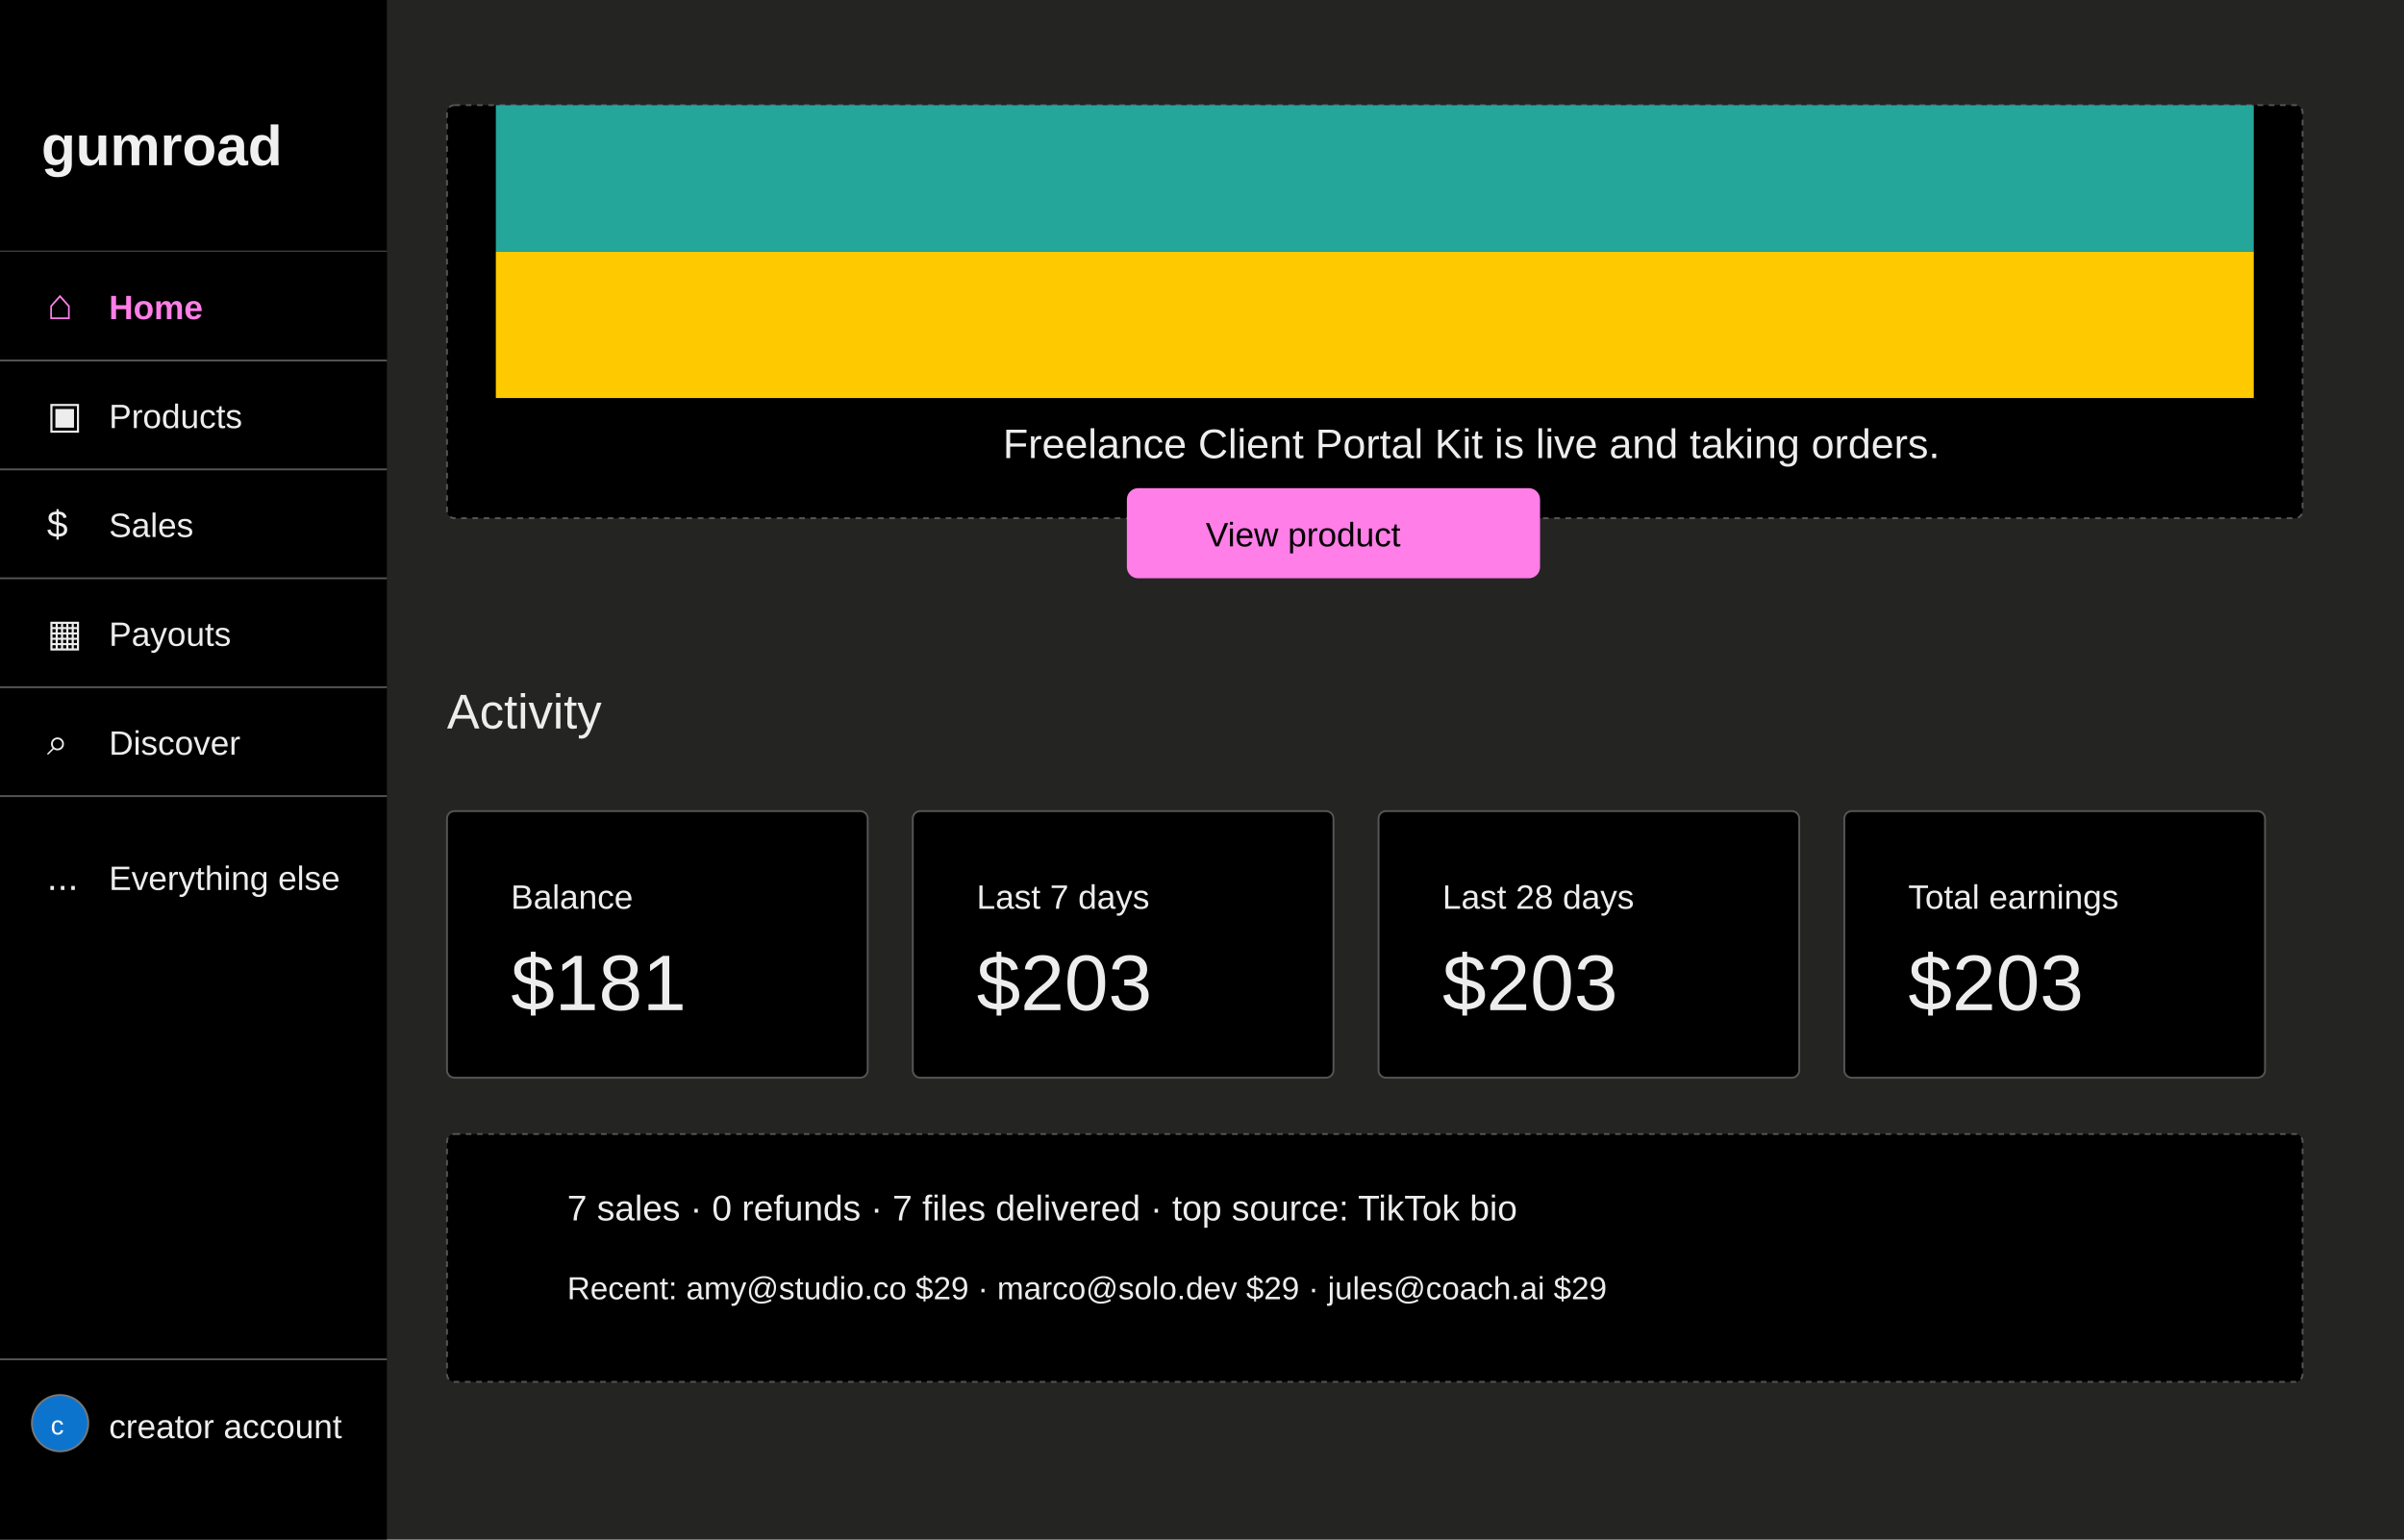
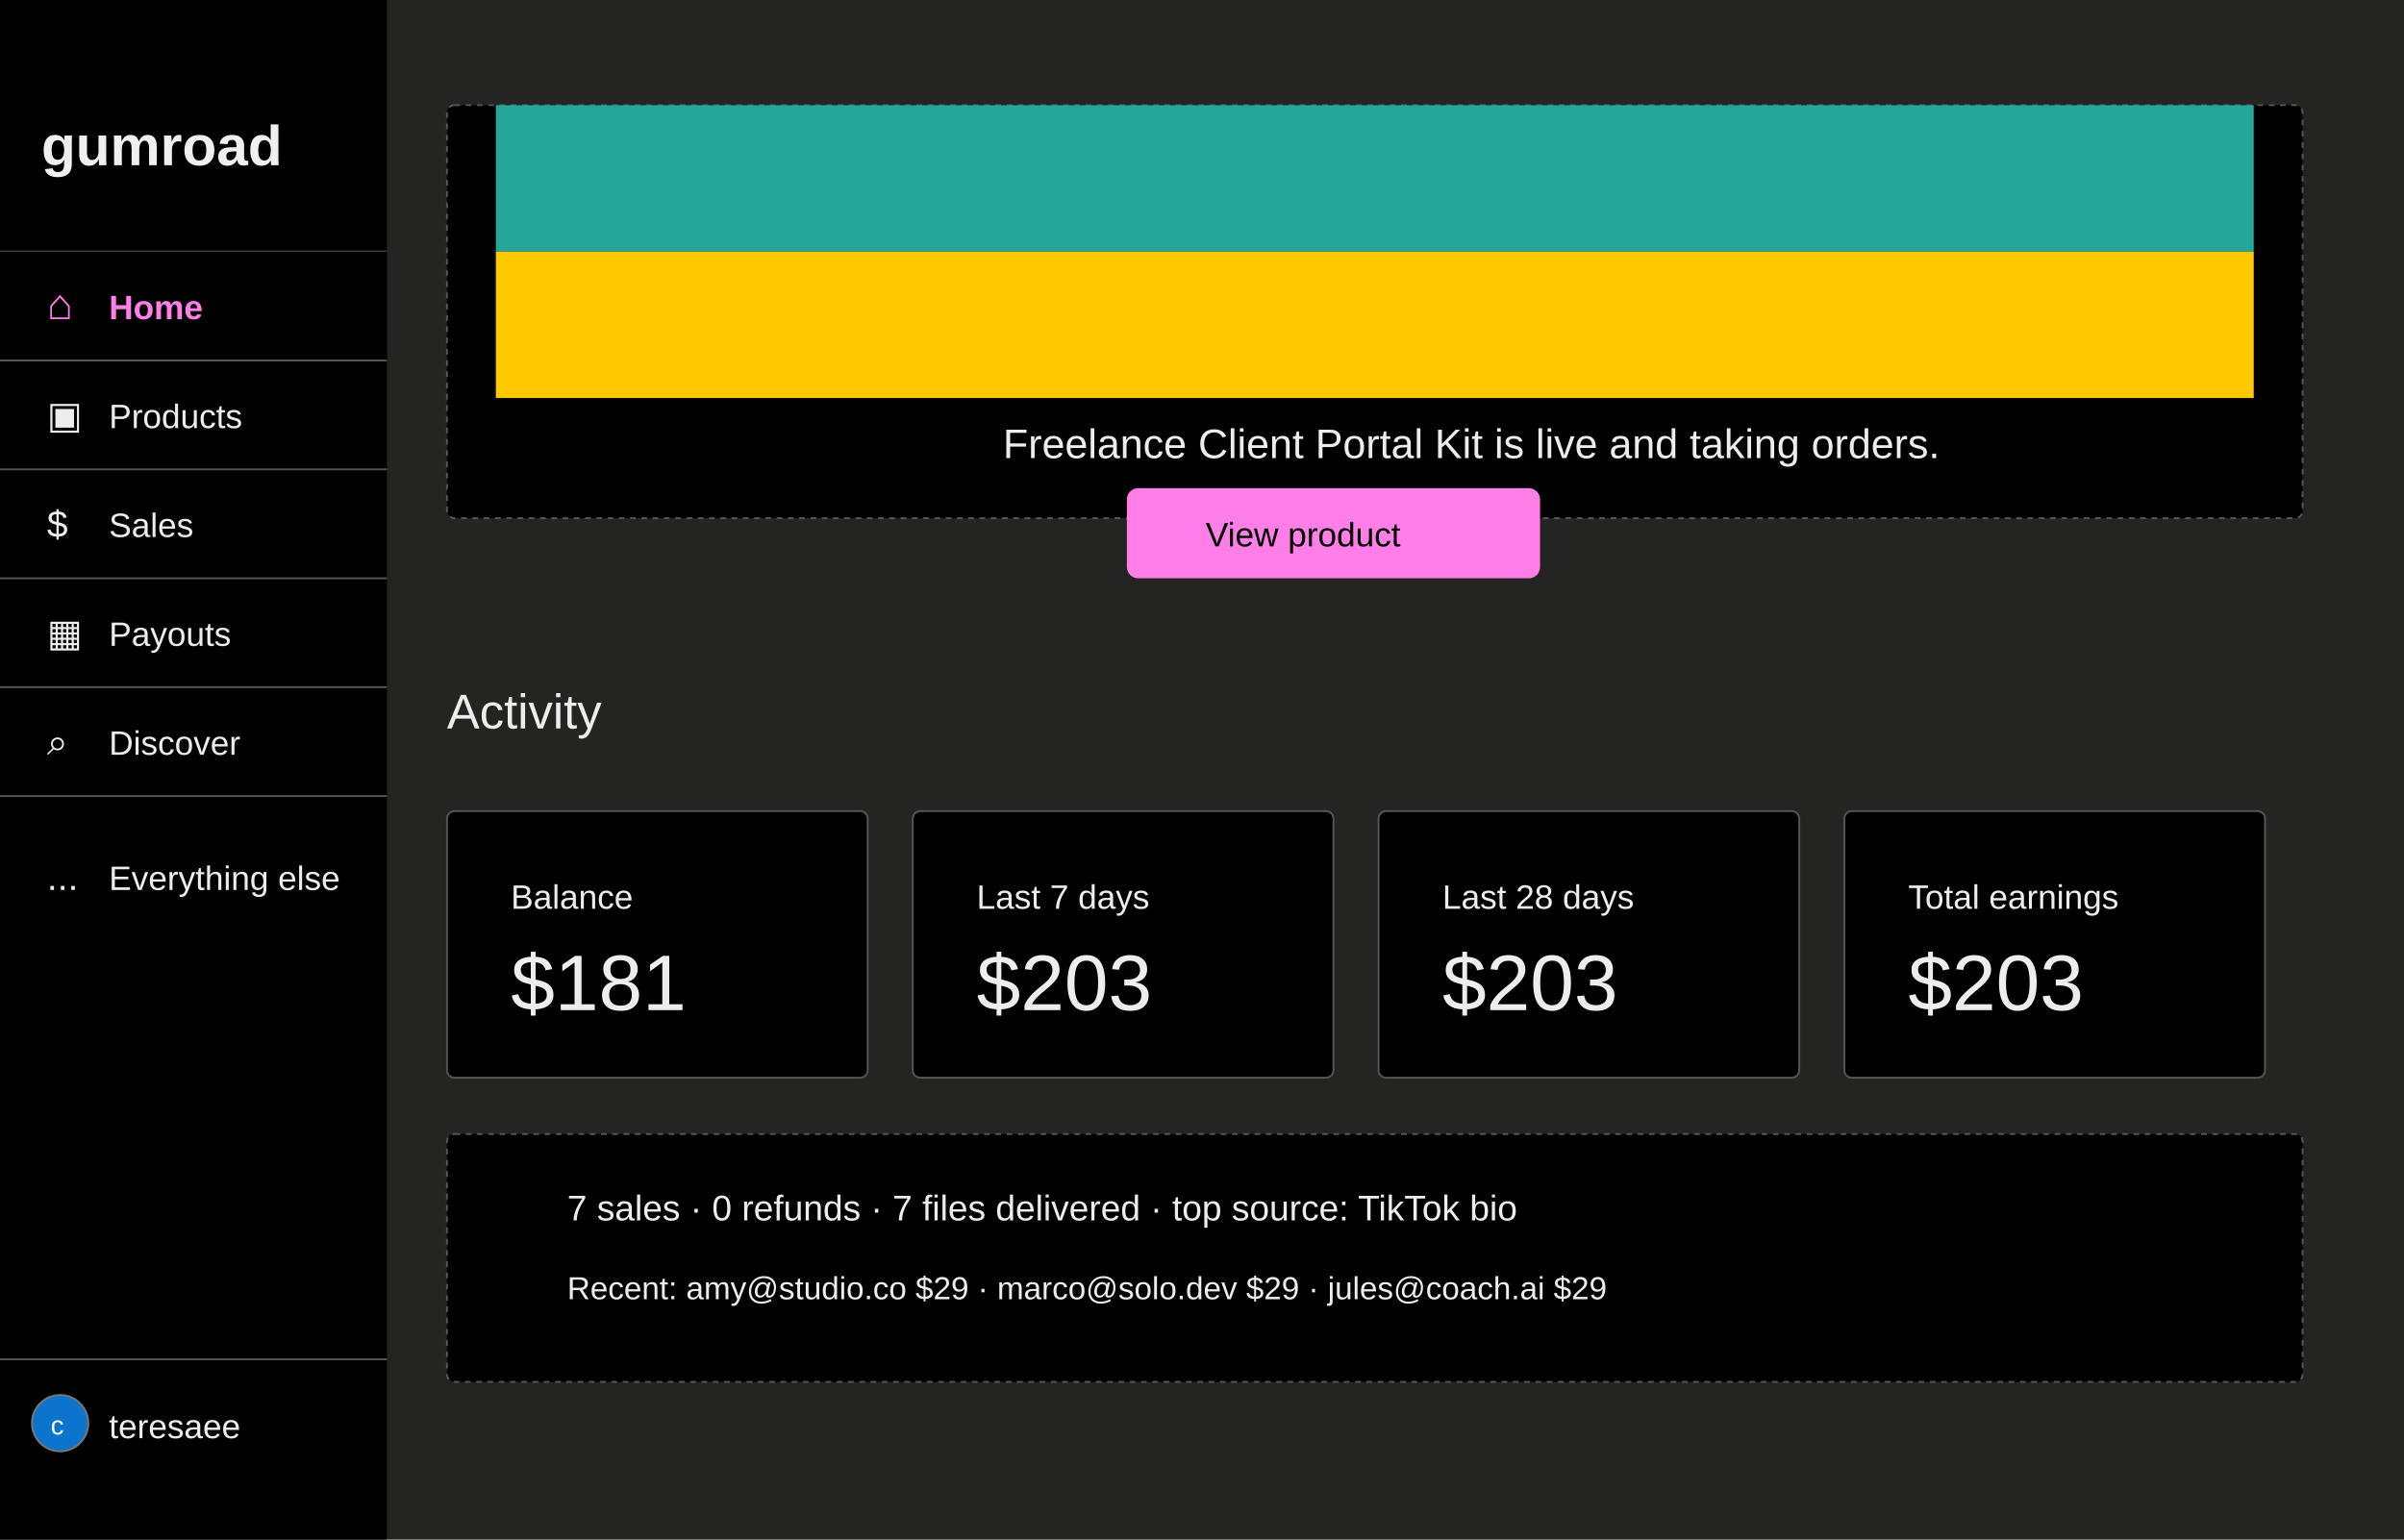
<svg xmlns="http://www.w3.org/2000/svg" width="1280" height="820" viewBox="0 0 1280 820" fill="none">
  <rect width="1280" height="820" fill="#242422" />
  <rect width="206" height="820" fill="#000000" />
  <text x="22" y="88" fill="#F0F0F0" font-family="Arial, sans-serif" font-size="30" font-weight="900">gumroad</text>
  <line x1="0" y1="134" x2="206" y2="134" stroke="#555555" />
  <rect x="0" y="134" width="206" height="58" fill="#000000" />
  <text x="58" y="170" fill="#FF7EE7" font-family="Arial, sans-serif" font-size="18" font-weight="800">Home</text>
  <text x="25" y="170" fill="#FF7EE7" font-family="Arial, sans-serif" font-size="23" font-weight="900">⌂</text>
  <line x1="0" y1="192" x2="206" y2="192" stroke="#555555" />
  <text x="58" y="228" fill="#EDEDED" font-family="Arial, sans-serif" font-size="18">Products</text>
  <text x="25" y="228" fill="#EDEDED" font-family="Arial, sans-serif" font-size="20">▣</text>
  <line x1="0" y1="250" x2="206" y2="250" stroke="#555555" />
  <text x="58" y="286" fill="#EDEDED" font-family="Arial, sans-serif" font-size="18">Sales</text>
  <text x="25" y="286" fill="#EDEDED" font-family="Arial, sans-serif" font-size="20">$</text>
  <line x1="0" y1="308" x2="206" y2="308" stroke="#555555" />
  <text x="58" y="344" fill="#EDEDED" font-family="Arial, sans-serif" font-size="18">Payouts</text>
  <text x="25" y="344" fill="#EDEDED" font-family="Arial, sans-serif" font-size="20">▦</text>
  <line x1="0" y1="366" x2="206" y2="366" stroke="#555555" />
  <text x="58" y="402" fill="#EDEDED" font-family="Arial, sans-serif" font-size="18">Discover</text>
  <text x="25" y="402" fill="#EDEDED" font-family="Arial, sans-serif" font-size="20">⌕</text>
  <line x1="0" y1="424" x2="206" y2="424" stroke="#555555" />
  <text x="58" y="474" fill="#EDEDED" font-family="Arial, sans-serif" font-size="18">Everything else</text>
  <text x="25" y="474" fill="#EDEDED" font-family="Arial, sans-serif" font-size="20">...</text>
  <line x1="0" y1="724" x2="206" y2="724" stroke="#555555" />
-   <text x="58" y="766" fill="#EDEDED" font-family="Arial, sans-serif" font-size="18">creator account</text>
+   <text x="58" y="766" fill="#EDEDED" font-family="Arial, sans-serif" font-size="18">teresaee</text>
  <circle cx="32" cy="758" r="15" fill="#0D74CE" stroke="#777777" />
  <text x="27" y="764" fill="#FFFFFF" font-family="Arial, sans-serif" font-size="14">c</text>
  <rect x="238" y="56" width="988" height="220" rx="4" fill="#000000" stroke="#555555" stroke-dasharray="3 3" />
  <rect x="264" y="56" width="936" height="78" fill="#24A69A" />
  <rect x="264" y="134" width="936" height="78" fill="#FFC900" />
  <text x="534" y="244" fill="#EDEDED" font-family="Arial, sans-serif" font-size="22">Freelance Client Portal Kit is live and taking orders.</text>
  <rect x="600" y="260" width="220" height="48" rx="6" fill="#FF7EE7" />
  <text x="642" y="291" fill="#000000" font-family="Arial, sans-serif" font-size="18">View product</text>
  <text x="238" y="388" fill="#EDEDED" font-family="Arial, sans-serif" font-size="26">Activity</text>
  <rect x="238" y="432" width="224" height="142" rx="4" fill="#000000" stroke="#555555" />
  <text x="272" y="484" fill="#EDEDED" font-family="Arial, sans-serif" font-size="18">Balance</text>
  <text x="272" y="538" fill="#EDEDED" font-family="Arial, sans-serif" font-size="42">$181</text>
  <rect x="486" y="432" width="224" height="142" rx="4" fill="#000000" stroke="#555555" />
  <text x="520" y="484" fill="#EDEDED" font-family="Arial, sans-serif" font-size="18">Last 7 days</text>
  <text x="520" y="538" fill="#EDEDED" font-family="Arial, sans-serif" font-size="42">$203</text>
  <rect x="734" y="432" width="224" height="142" rx="4" fill="#000000" stroke="#555555" />
  <text x="768" y="484" fill="#EDEDED" font-family="Arial, sans-serif" font-size="18">Last 28 days</text>
  <text x="768" y="538" fill="#EDEDED" font-family="Arial, sans-serif" font-size="42">$203</text>
  <rect x="982" y="432" width="224" height="142" rx="4" fill="#000000" stroke="#555555" />
  <text x="1016" y="484" fill="#EDEDED" font-family="Arial, sans-serif" font-size="18">Total earnings</text>
  <text x="1016" y="538" fill="#EDEDED" font-family="Arial, sans-serif" font-size="42">$203</text>
  <rect x="238" y="604" width="988" height="132" rx="4" fill="#000000" stroke="#555555" stroke-dasharray="3 3" />
  <text x="302" y="650" fill="#EDEDED" font-family="Arial, sans-serif" font-size="19">7 sales · 0 refunds · 7 files delivered · top source: TikTok bio</text>
  <text x="302" y="692" fill="#EDEDED" font-family="Arial, sans-serif" font-size="17">Recent: amy@studio.co $29 · marco@solo.dev $29 · jules@coach.ai $29</text>
</svg>
